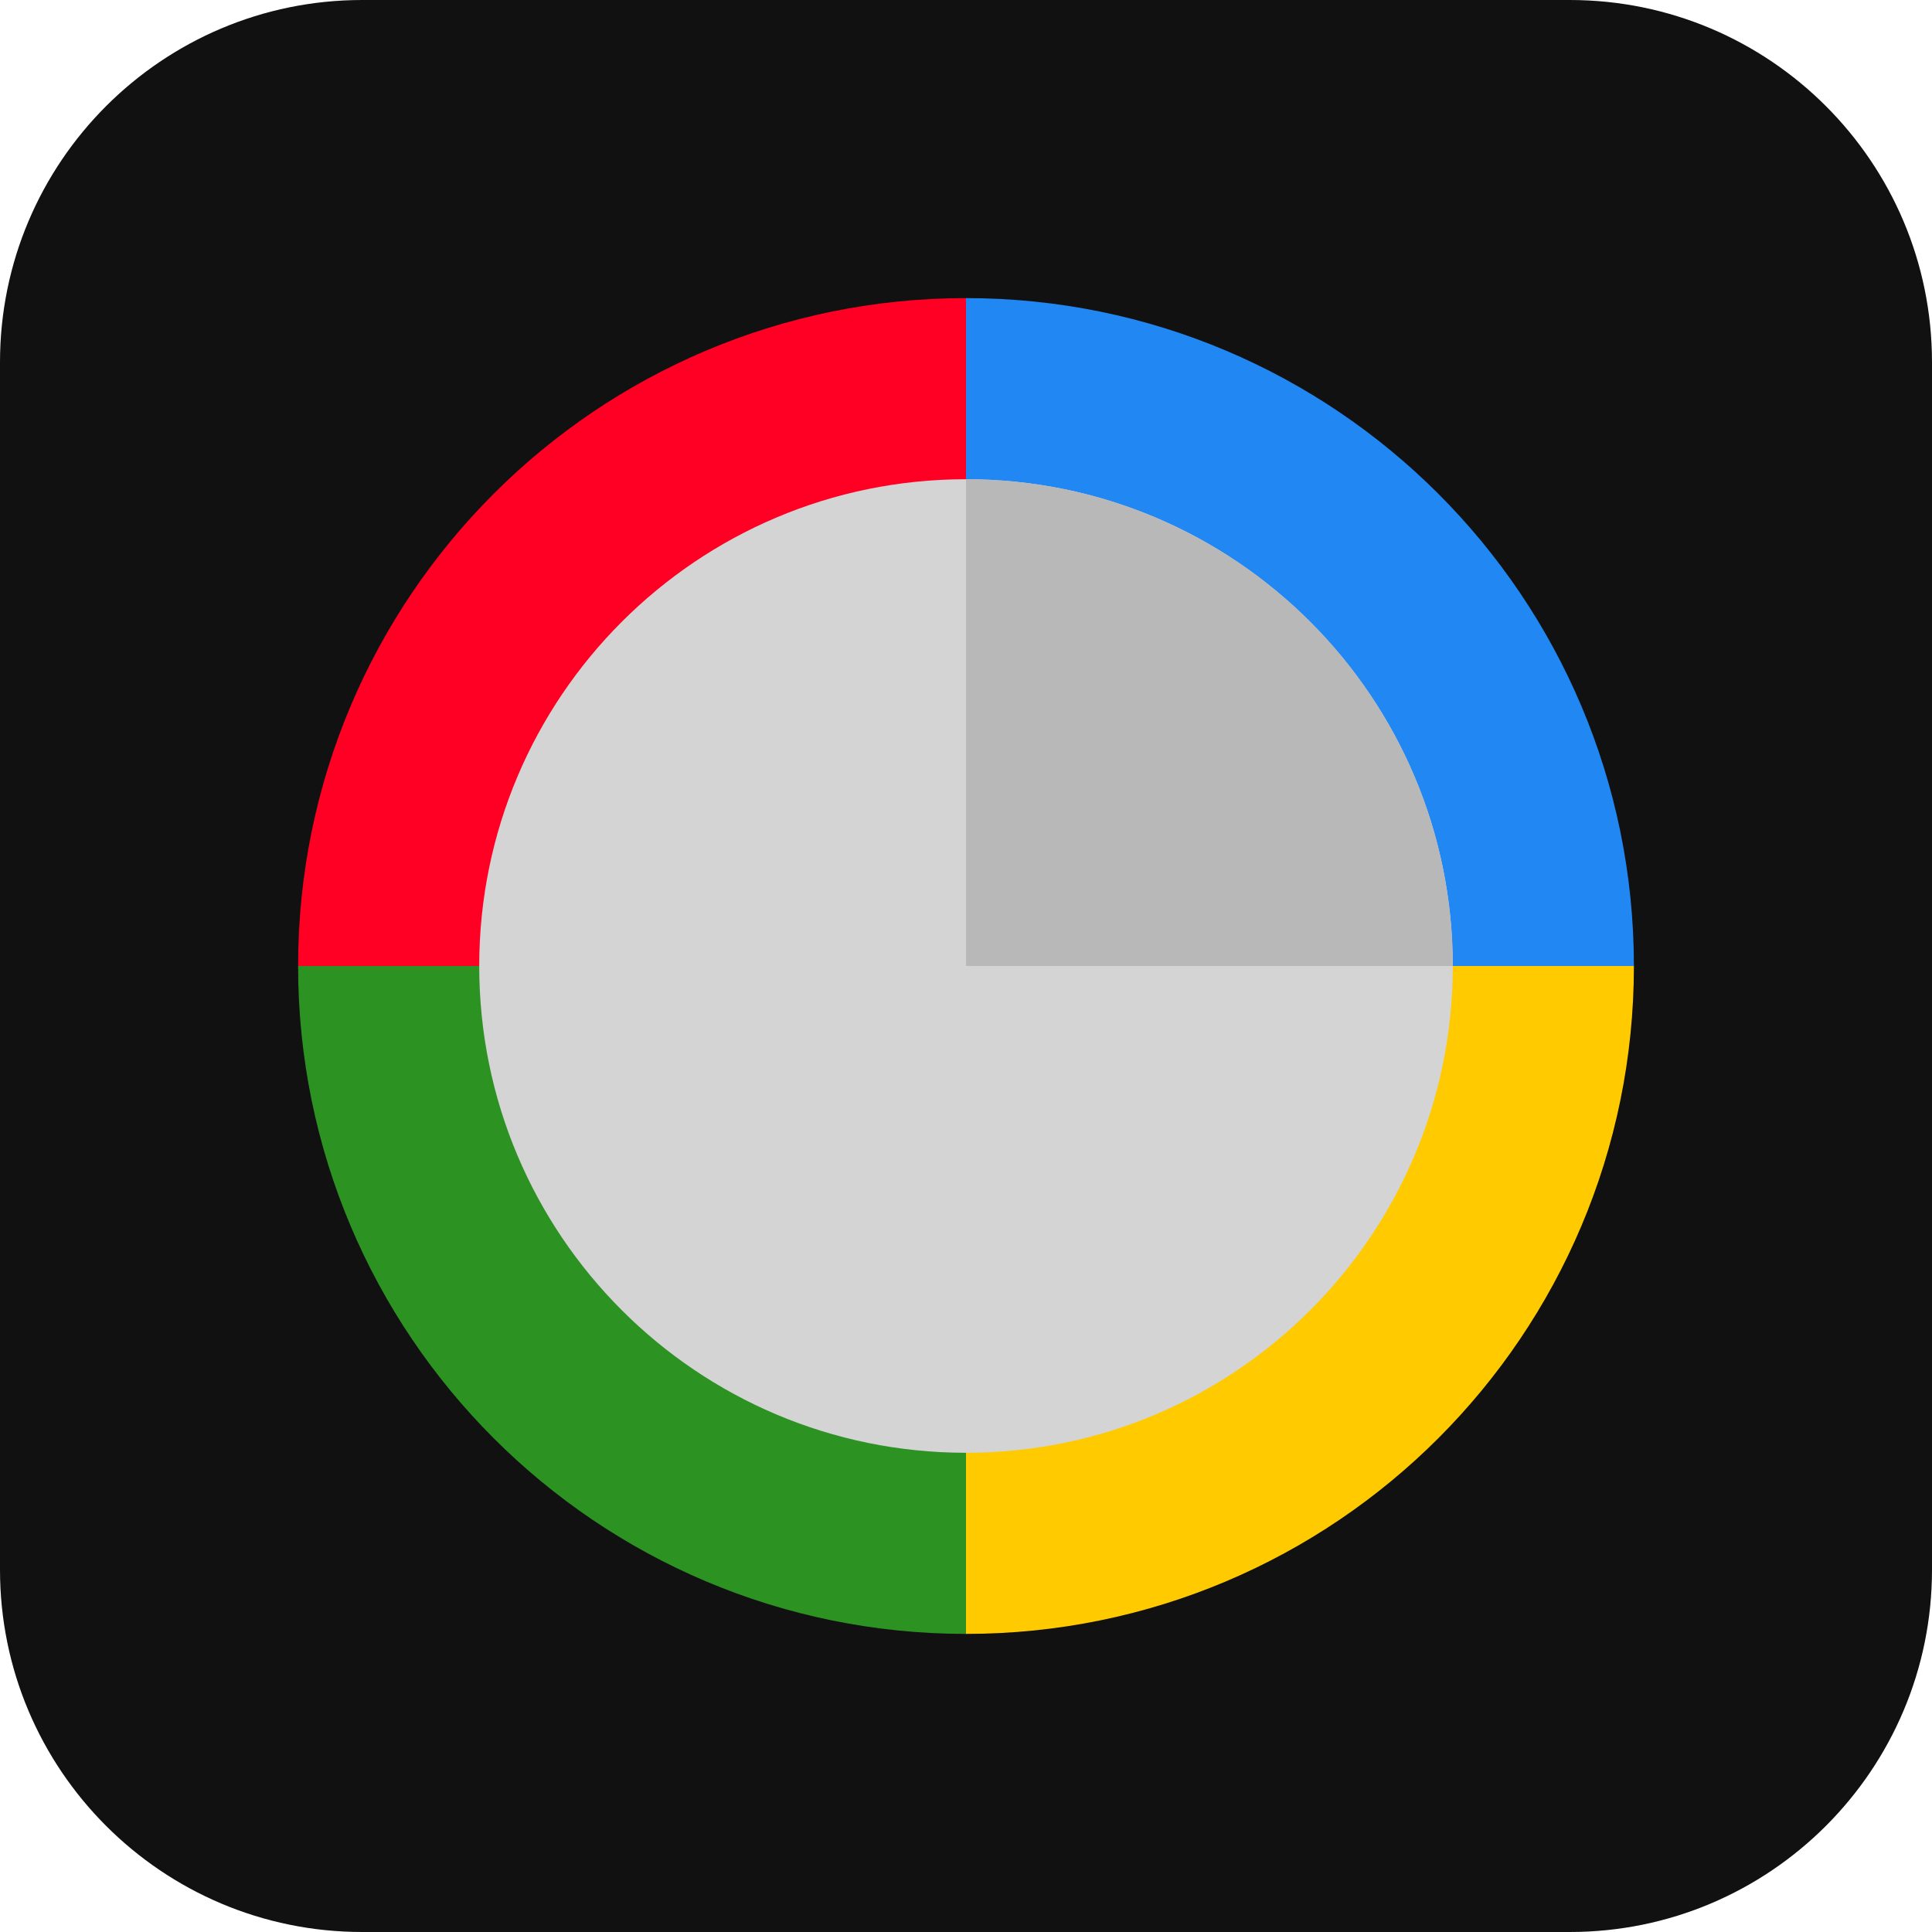
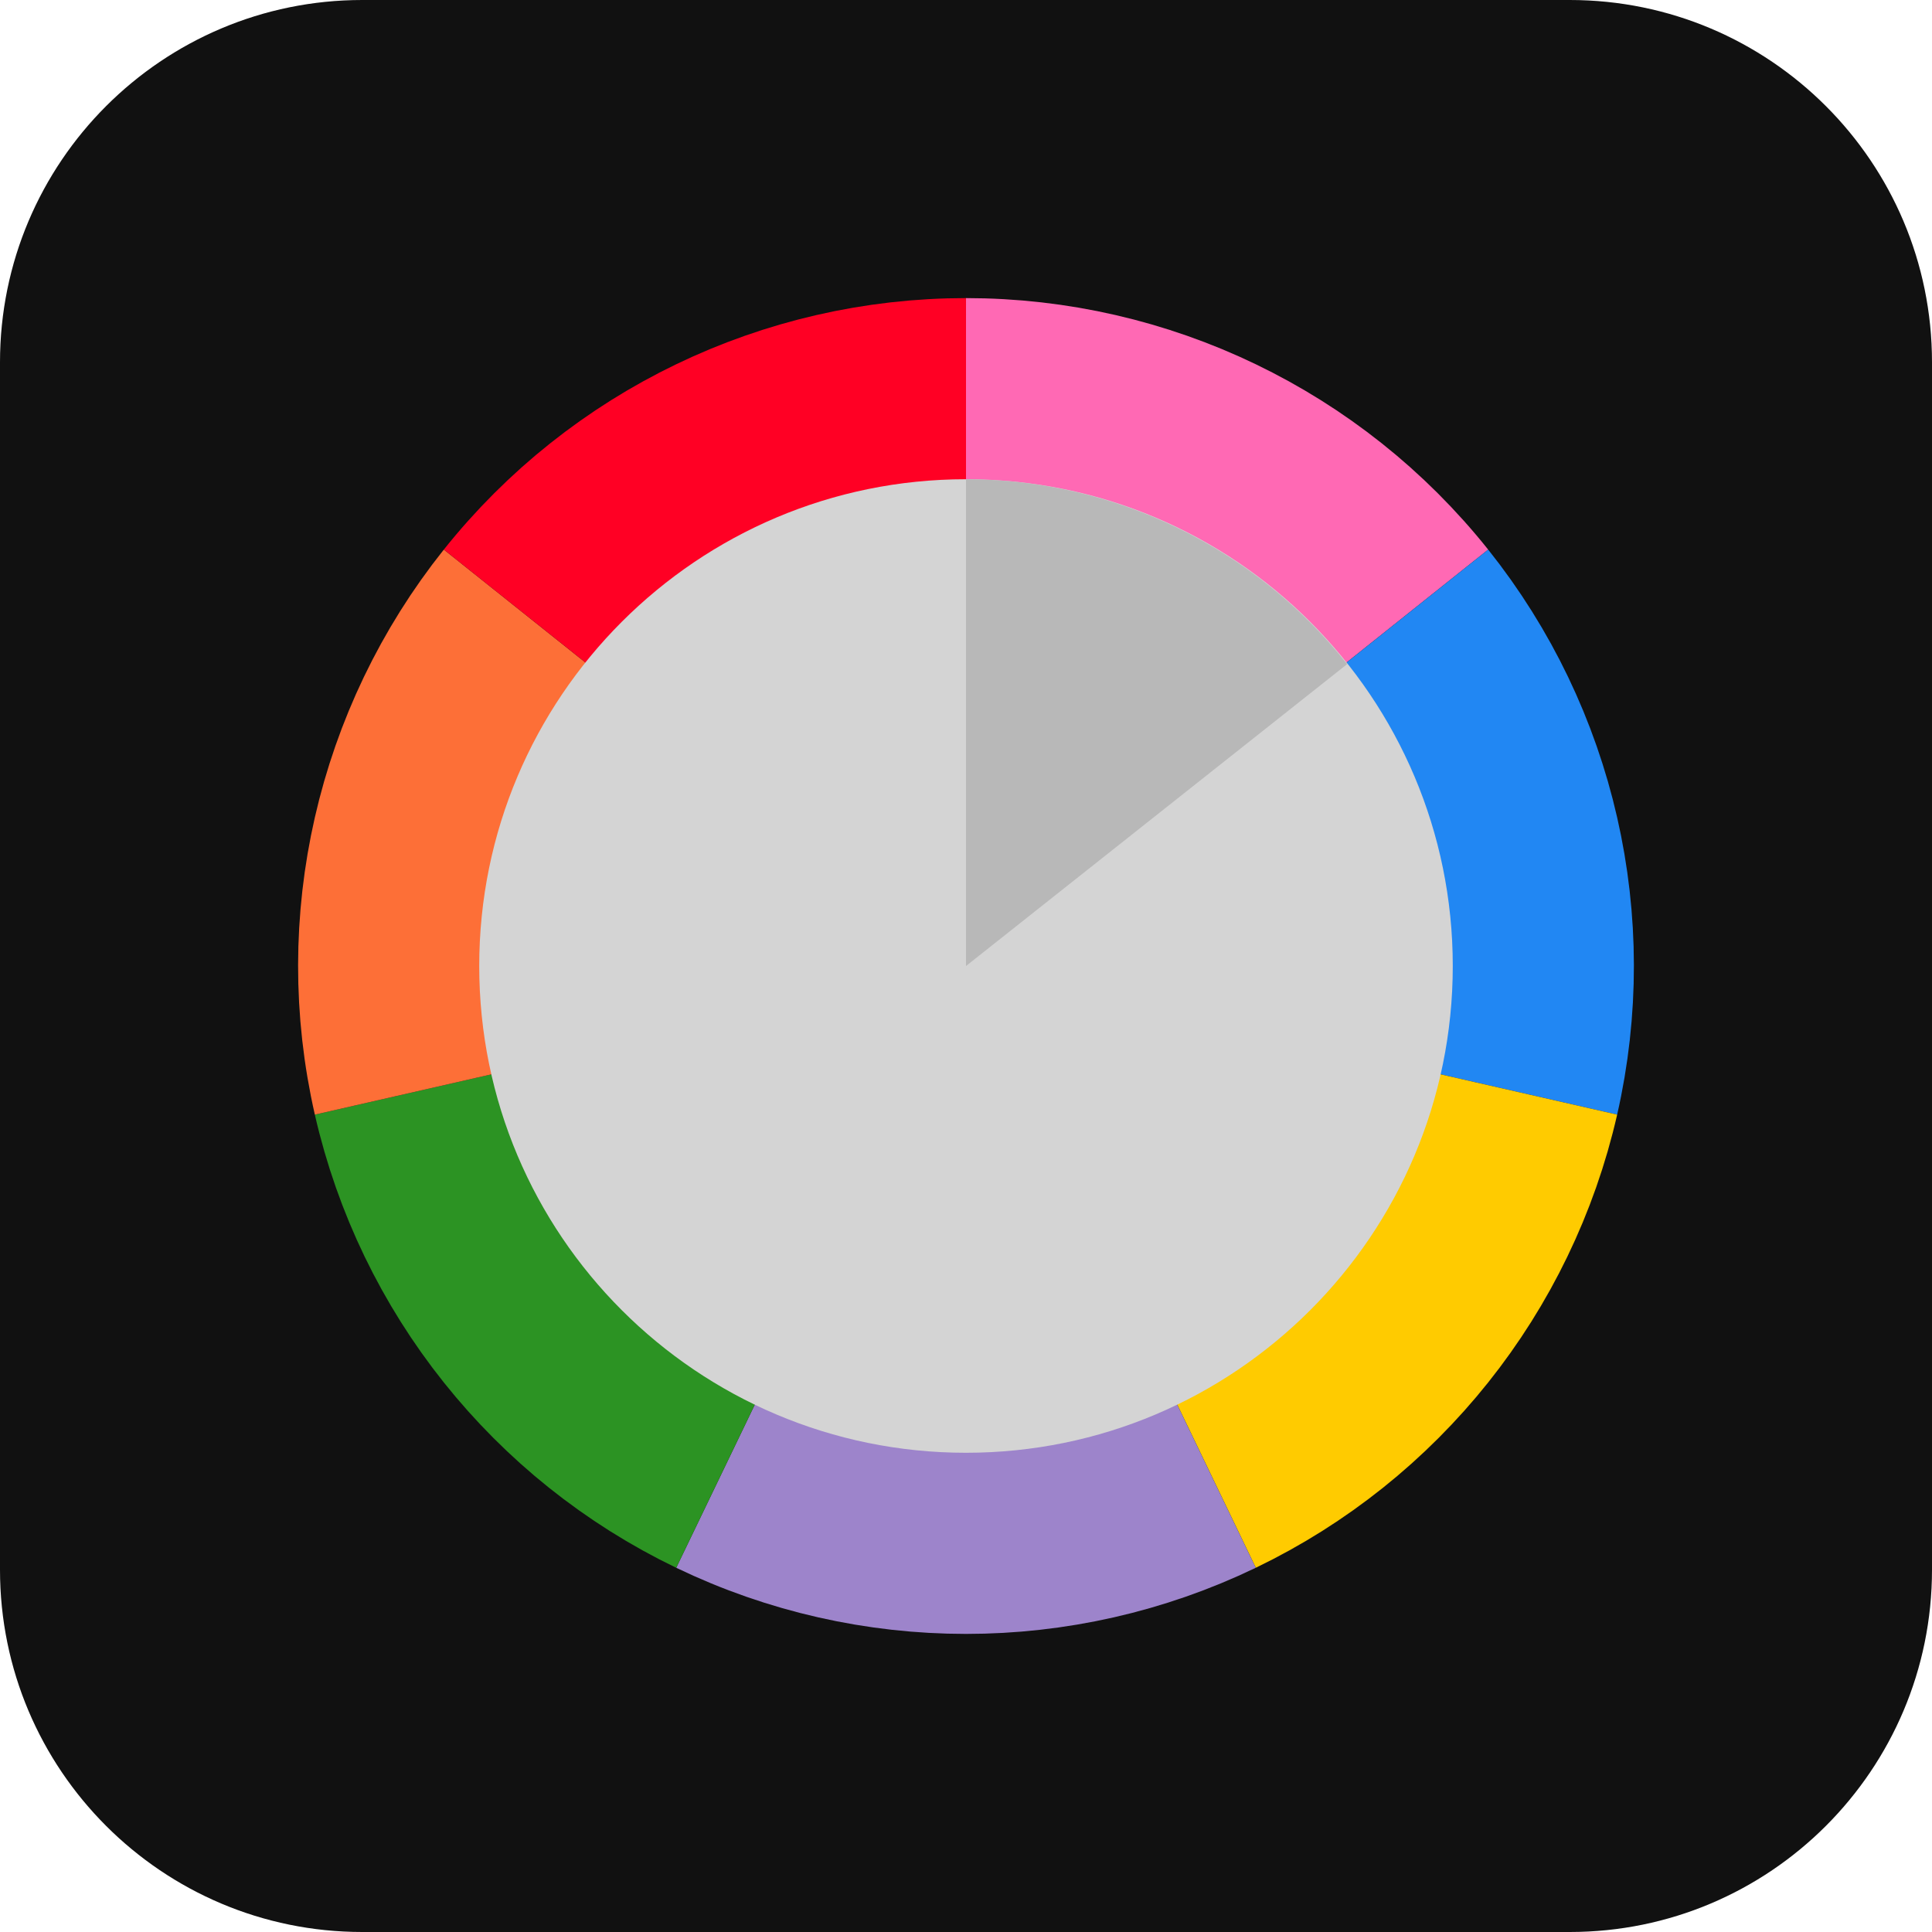
<svg xmlns="http://www.w3.org/2000/svg" viewBox="0 0 512 512">
  <rect width="512" height="512" rx="96" fill="#111111" />
-   <path d="M256 106 A150 150 0 0 1 406 256" fill="none" stroke="#2187f3" stroke-width="54" />
-   <path d="M406 256 A150 150 0 0 1 256 406" fill="none" stroke="#ffcb00" stroke-width="54" />
-   <path d="M256 406 A150 150 0 0 1 106 256" fill="none" stroke="#2c9323" stroke-width="54" />
-   <path d="M106 256 A150 150 0 0 1 256 106" fill="none" stroke="#ff0024" stroke-width="54" />
+   <path d="M256 106 A150 150 0 0 1 373.27 162.48" fill="none" stroke="#ff69b4" stroke-width="54" />
+   <path d="M373.27 162.48 A150 150 0 0 1 402.24 289.38" fill="none" stroke="#2187f3" stroke-width="54" />
+   <path d="M402.24 289.38 A150 150 0 0 1 321.08 391.15" fill="none" stroke="#ffcb00" stroke-width="54" />
+   <path d="M321.08 391.15 A150 150 0 0 1 190.92 391.15" fill="none" stroke="#9d84cb" stroke-width="54" />
+   <path d="M190.92 391.15 A150 150 0 0 1 109.76 289.38" fill="none" stroke="#2c9323" stroke-width="54" />
+   <path d="M109.76 289.38 A150 150 0 0 1 138.73 162.48" fill="none" stroke="#fd6f37" stroke-width="54" />
+   <path d="M138.73 162.48 A150 150 0 0 1 256 106" fill="none" stroke="#ff0024" stroke-width="54" />
  <circle cx="256" cy="256" r="129" fill="#d4d4d4" />
-   <path d="M256 256 L256 127 A129 129 0 0 1 385 256 Z" fill="#b8b8b8" />
+   <path d="M256 256 L256 127 A129 129 0 0 1 357 176 Z" fill="#b8b8b8" />
</svg>
